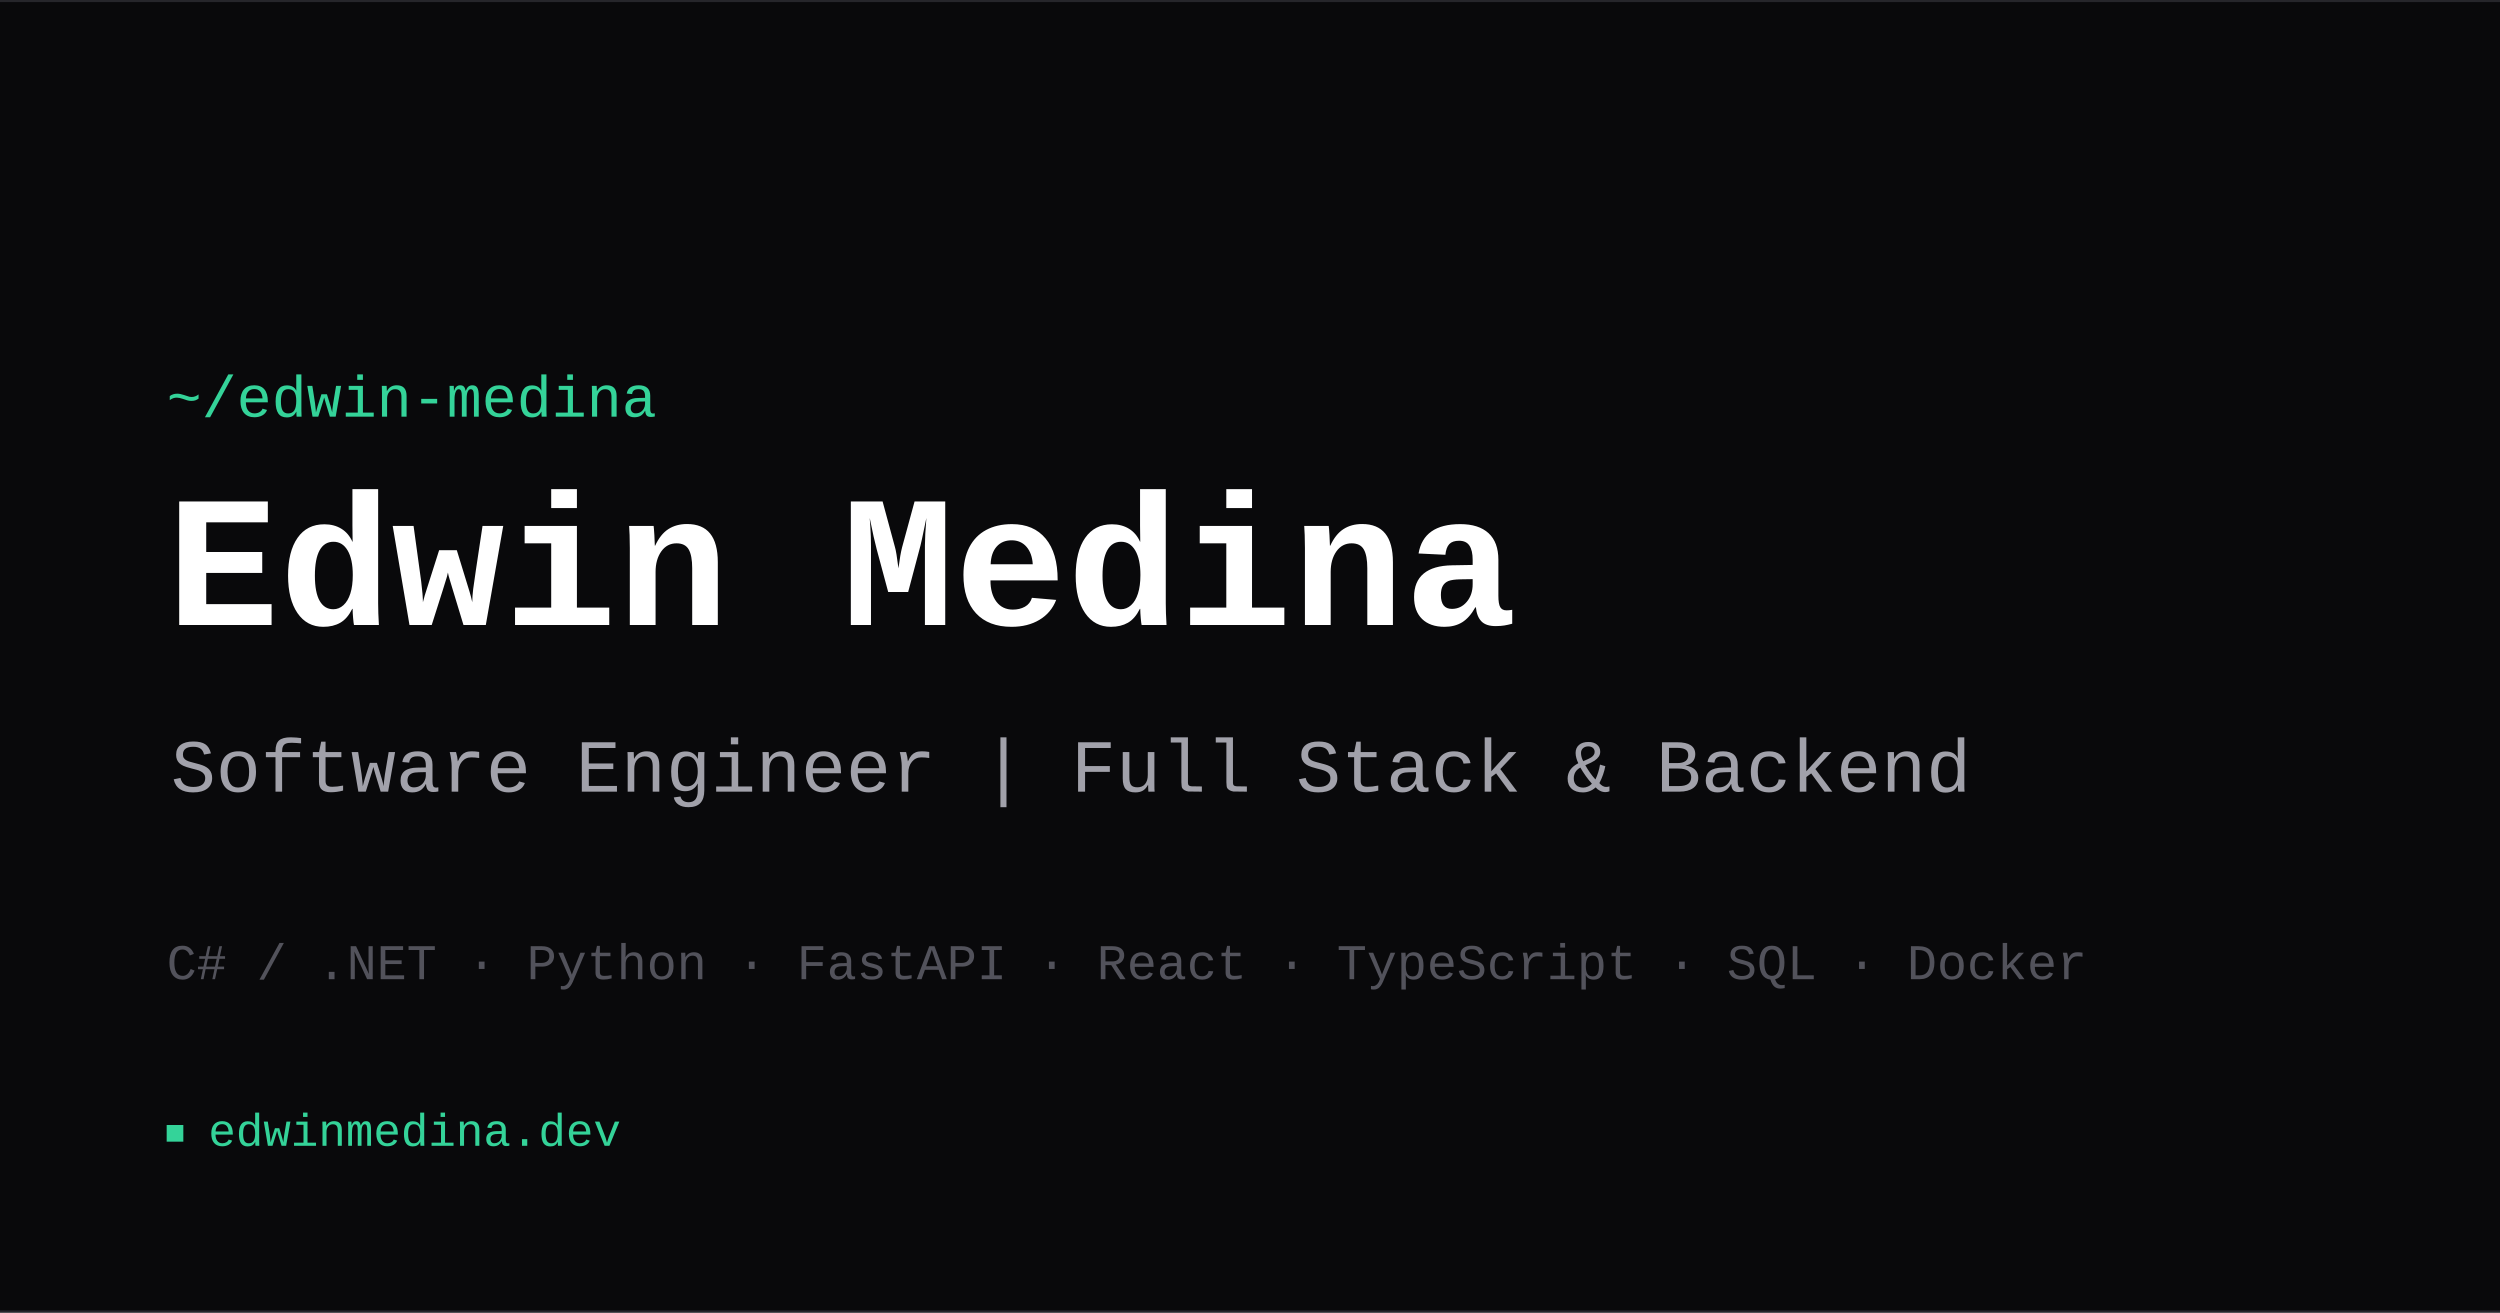
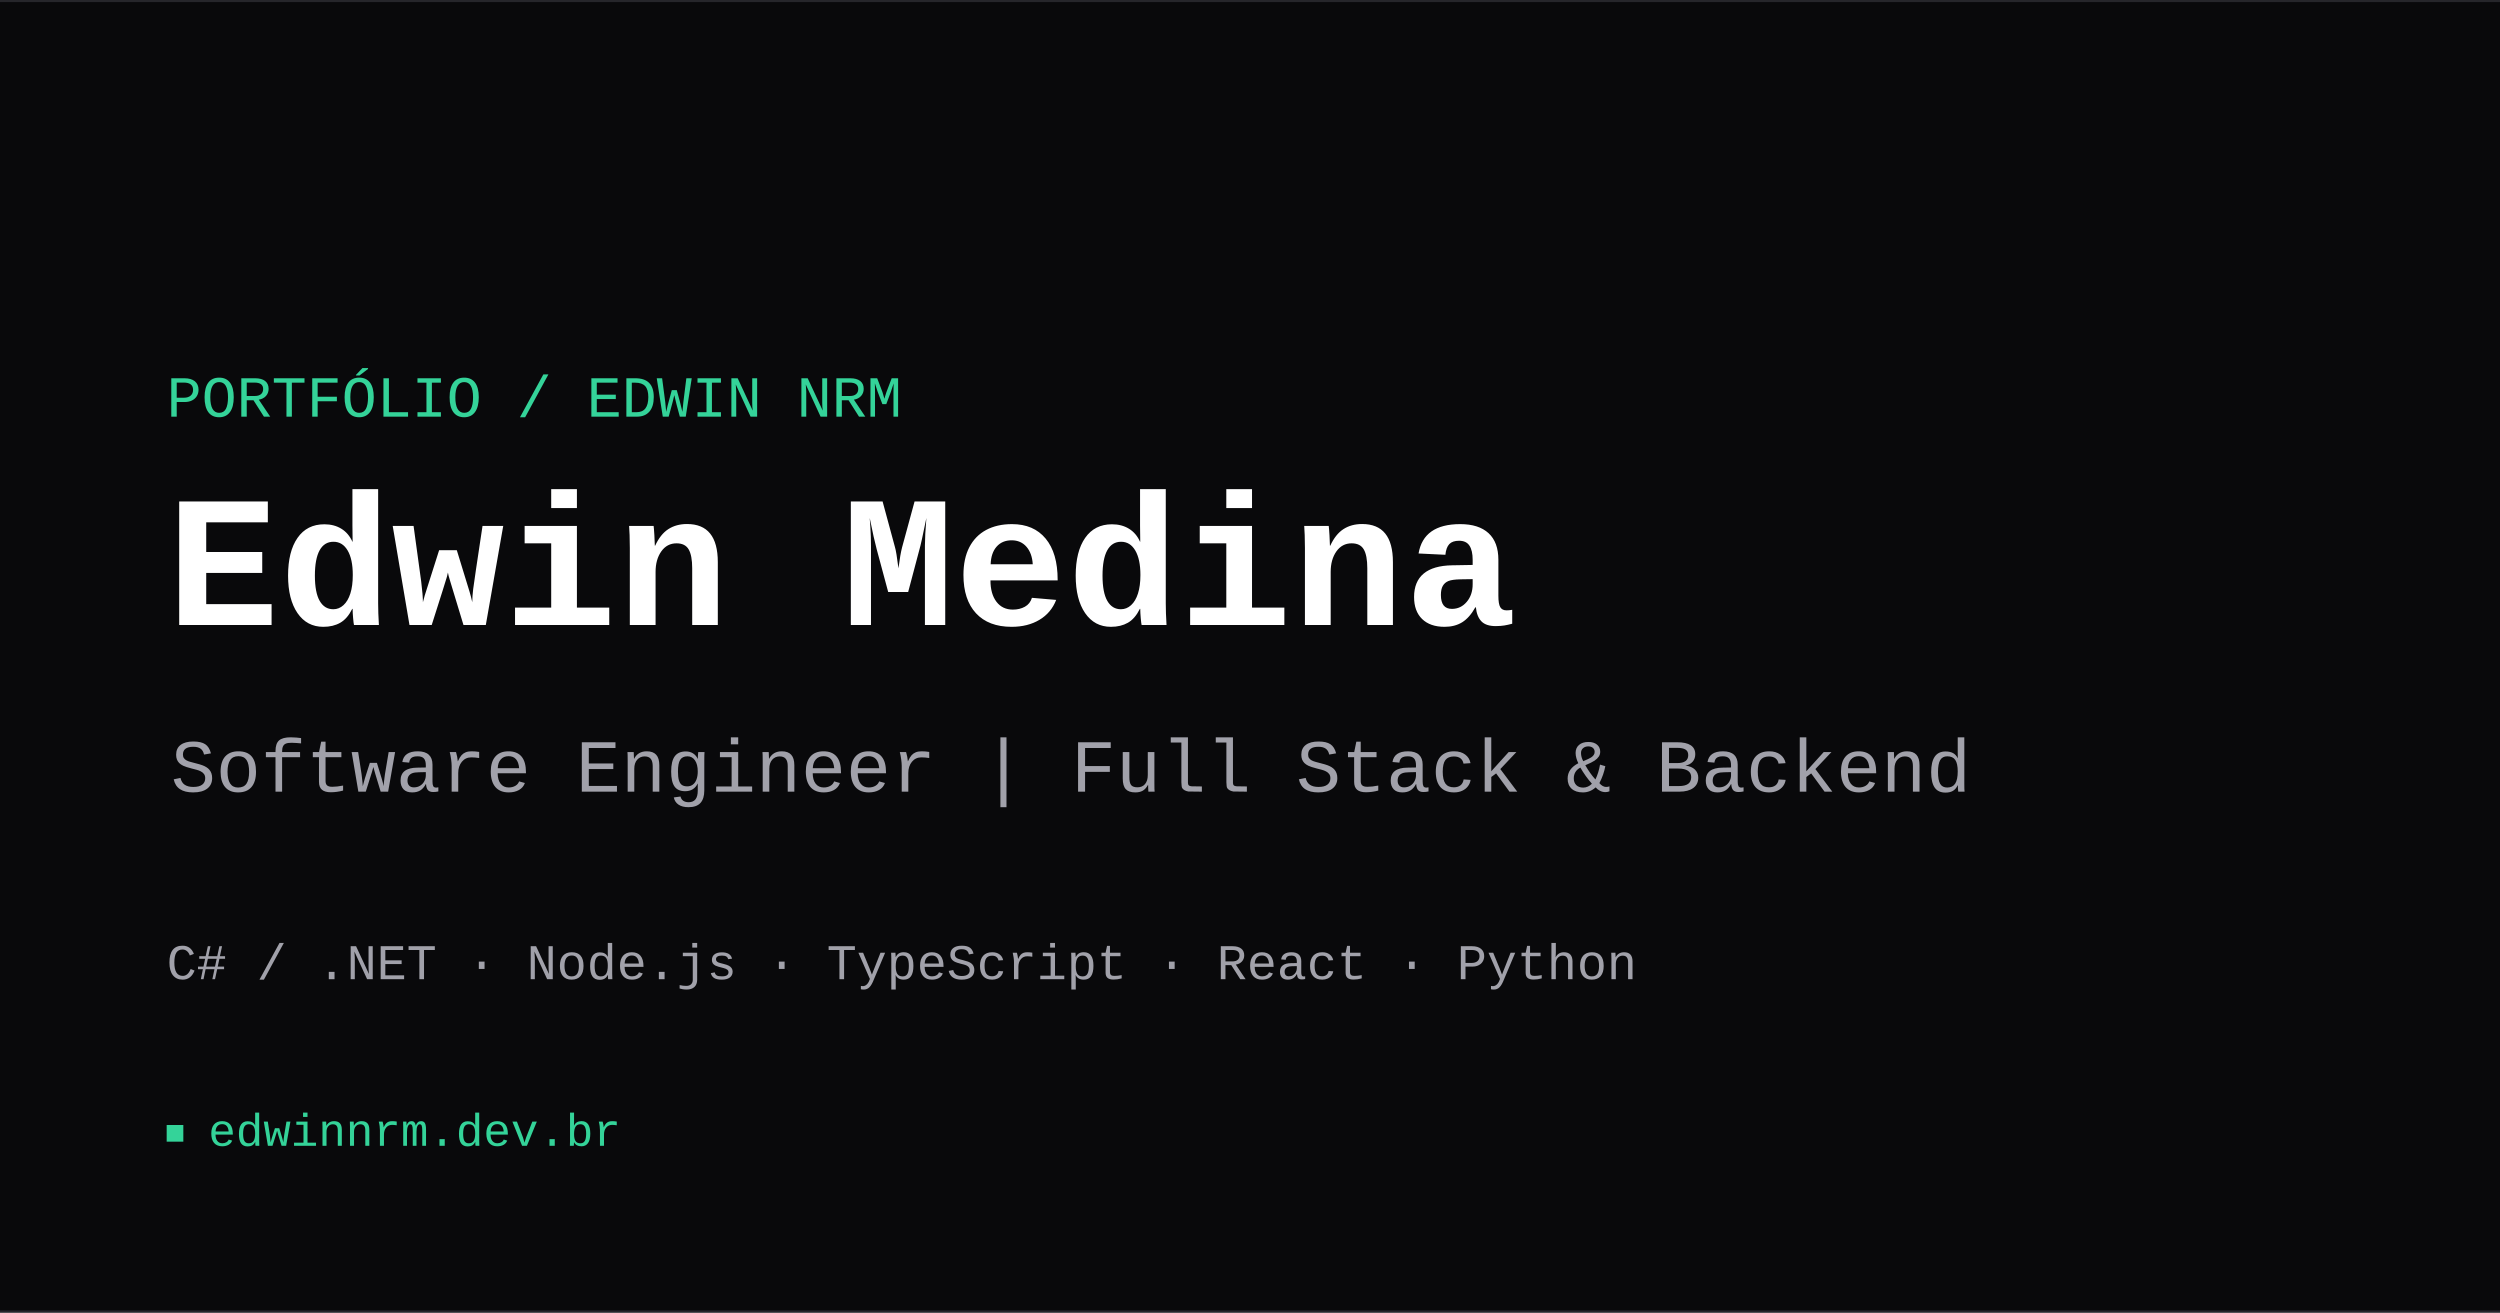
<svg xmlns="http://www.w3.org/2000/svg" width="1200" height="630" viewBox="0 0 1200 630">
  <rect width="1200" height="630" fill="#09090b" />
  <rect x="0" y="0" width="1200" height="1" fill="#26262b" />
  <rect x="0" y="629" width="1200" height="1" fill="#26262b" />
-   <text x="80" y="200" font-family="monospace, Courier New" font-size="28" fill="#34d399">~/edwin-medina</text>
+   <text x="80" y="200" font-family="monospace, Courier New" font-size="28" fill="#34d399">PORTFÓLIO / EDWIN NRM</text>
  <text x="80" y="300" font-family="monospace, Courier New" font-size="90" font-weight="700" fill="#ffffff">Edwin Medina</text>
  <text x="82" y="380" font-family="monospace, Courier New" font-size="36" fill="#a1a1aa">Software Engineer | Full Stack &amp; Backend</text>
-   <text x="80" y="470" font-family="monospace, Courier New" font-size="24" fill="#52525b">C# / .NET · Python · FastAPI · React · TypeScript · SQL · Docker</text>
+   <text x="80" y="470" font-family="monospace, Courier New" font-size="24" fill="#a1a1aa">C# / .NET · Node.js · TypeScript · React · Python</text>
  <rect x="80" y="540" width="8" height="8" fill="#34d399" />
-   <text x="100" y="550" font-family="monospace, Courier New" font-size="22" fill="#34d399">edwinmedina.dev</text>
+   <text x="100" y="550" font-family="monospace, Courier New" font-size="22" fill="#34d399">edwinnrm.dev.br</text>
</svg>
